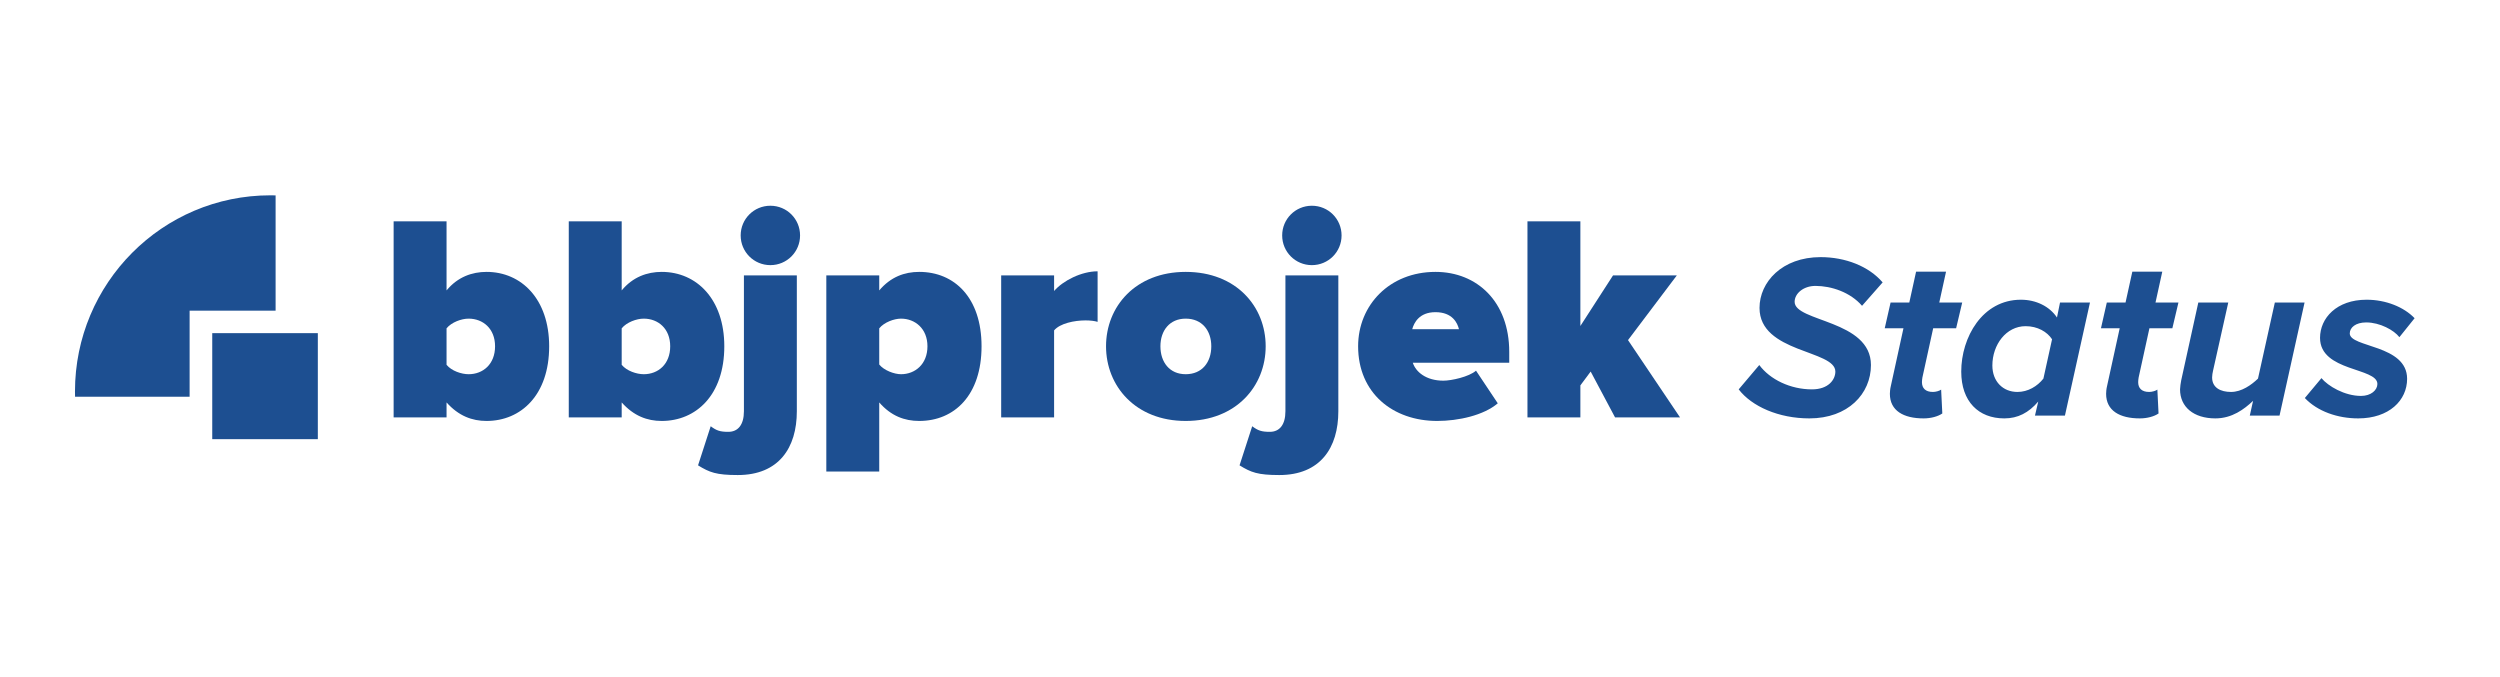
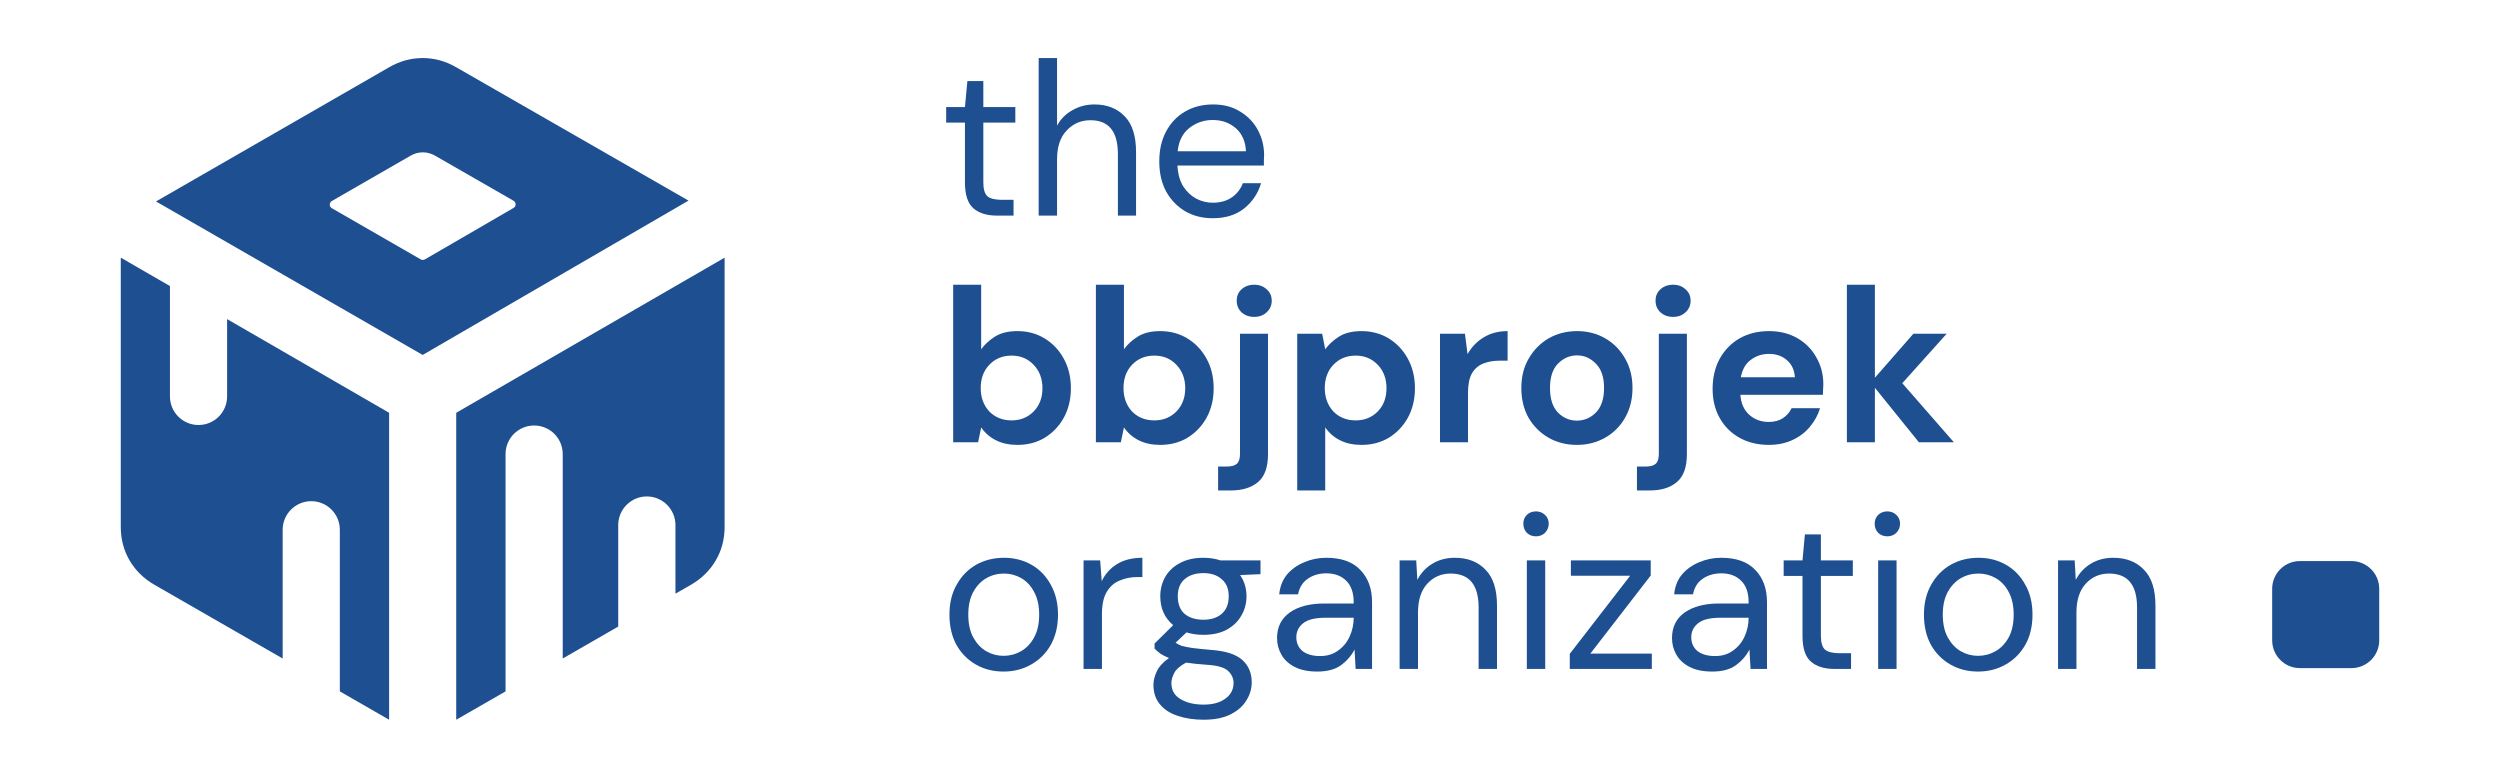
- <svg xmlns="http://www.w3.org/2000/svg" width="266" height="72" viewBox="0 0 266 72" fill="none">
-   <path d="M33.817 35.447H22.583V46.727H33.817V35.447Z" fill="#1D4F91" />
-   <path fill-rule="evenodd" clip-rule="evenodd" d="M29.324 33.054V20.79C29.137 20.785 28.95 20.782 28.762 20.782C17.285 20.782 7.978 30.125 7.978 41.651C7.978 41.839 7.981 42.028 7.986 42.216H20.175V33.055H29.323L29.324 33.054Z" fill="#1D4F91" />
-   <path d="M47.513 38.815V34.935C48.045 34.279 49.108 33.903 49.859 33.903C51.392 33.903 52.675 34.967 52.675 36.844C52.675 38.752 51.392 39.816 49.859 39.816C49.108 39.816 48.045 39.471 47.513 38.815ZM47.513 44.414V42.819C48.796 44.258 50.235 44.789 51.767 44.789C55.428 44.789 58.431 42.037 58.431 36.844C58.431 31.838 55.49 28.929 51.767 28.929C50.235 28.929 48.702 29.461 47.513 30.9V23.549H41.882V44.414H47.513Z" fill="#1D4F91" />
-   <path d="M66.148 38.815V34.935C66.68 34.279 67.744 33.903 68.494 33.903C70.027 33.903 71.31 34.967 71.31 36.844C71.31 38.752 70.027 39.816 68.494 39.816C67.744 39.816 66.68 39.471 66.148 38.815ZM66.148 44.414V42.819C67.431 44.258 68.87 44.789 70.403 44.789C74.063 44.789 77.066 42.037 77.066 36.844C77.066 31.838 74.125 28.929 70.403 28.929C68.87 28.929 67.337 29.461 66.148 30.9V23.549H60.517V44.414H66.148Z" fill="#1D4F91" />
-   <path d="M81.968 28.21C83.72 28.21 85.127 26.802 85.127 25.05C85.127 23.298 83.72 21.891 81.968 21.891C80.216 21.891 78.808 23.298 78.808 25.05C78.808 26.802 80.216 28.21 81.968 28.21ZM78.496 50.545C82.875 50.545 84.783 47.636 84.783 43.757V29.305H79.153V43.757C79.153 45.196 78.527 45.947 77.495 45.947C76.619 45.947 76.243 45.822 75.618 45.352L74.272 49.513C75.492 50.264 76.212 50.545 78.496 50.545Z" fill="#1D4F91" />
-   <path d="M97.805 44.789C101.559 44.789 104.437 42.037 104.437 36.844C104.437 31.682 101.559 28.929 97.805 28.929C96.241 28.929 94.771 29.461 93.551 30.9V29.305H87.92V50.17H93.551V42.819C94.802 44.258 96.241 44.789 97.805 44.789ZM95.866 39.816C95.146 39.816 94.052 39.409 93.551 38.783V34.935C94.083 34.279 95.146 33.903 95.866 33.903C97.367 33.903 98.681 34.967 98.681 36.844C98.681 38.752 97.367 39.816 95.866 39.816Z" fill="#1D4F91" />
-   <path d="M112.156 44.414V35.154C112.781 34.404 114.314 34.091 115.503 34.091C116.035 34.091 116.504 34.153 116.785 34.247V28.867C115.065 28.867 113.094 29.868 112.156 30.963V29.305H106.525V44.414H112.156Z" fill="#1D4F91" />
-   <path d="M126.159 44.789C131.54 44.789 134.668 41.067 134.668 36.844C134.668 32.62 131.54 28.929 126.159 28.929C120.81 28.929 117.682 32.62 117.682 36.844C117.682 41.067 120.81 44.789 126.159 44.789ZM126.159 39.816C124.439 39.816 123.469 38.533 123.469 36.844C123.469 35.186 124.439 33.903 126.159 33.903C127.911 33.903 128.881 35.186 128.881 36.844C128.881 38.533 127.911 39.816 126.159 39.816Z" fill="#1D4F91" />
-   <path d="M139.584 28.21C141.336 28.21 142.743 26.802 142.743 25.05C142.743 23.298 141.336 21.891 139.584 21.891C137.832 21.891 136.424 23.298 136.424 25.05C136.424 26.802 137.832 28.21 139.584 28.21ZM136.112 50.545C140.491 50.545 142.399 47.636 142.399 43.757V29.305H136.769V43.757C136.769 45.196 136.143 45.947 135.111 45.947C134.235 45.947 133.859 45.822 133.234 45.352L131.888 49.513C133.108 50.264 133.828 50.545 136.112 50.545Z" fill="#1D4F91" />
-   <path d="M152.919 44.789C155.171 44.789 157.861 44.195 159.363 42.913L157.048 39.44C156.297 40.097 154.42 40.504 153.576 40.504C151.73 40.504 150.635 39.565 150.322 38.596H160.583V37.438C160.583 32.12 157.173 28.929 152.731 28.929C147.851 28.929 144.504 32.464 144.504 36.844C144.504 41.818 148.195 44.789 152.919 44.789ZM155.234 35.029H150.26C150.448 34.341 151.011 33.215 152.731 33.215C154.546 33.215 155.077 34.372 155.234 35.029Z" fill="#1D4F91" />
-   <path d="M178.757 44.414L173.22 36.187L178.413 29.305H171.625L168.152 34.685V23.549H162.522V44.414H168.152V41.004L169.247 39.534L171.844 44.414H178.757Z" fill="#1D4F91" />
-   <path d="M192.518 44.517C196.627 44.517 199.068 41.902 199.068 38.839C199.068 34.032 190.949 34.256 190.949 32.115C190.949 31.218 191.895 30.421 193.165 30.421C194.859 30.421 196.876 31.094 198.121 32.538L200.313 30.048C198.843 28.329 196.353 27.358 193.713 27.358C189.604 27.358 187.213 30.023 187.213 32.762C187.213 37.569 195.282 37.22 195.282 39.536C195.282 40.383 194.56 41.429 192.792 41.429C190.501 41.429 188.334 40.383 187.188 38.839L184.997 41.429C186.391 43.247 189.255 44.517 192.518 44.517ZM204.669 44.517C205.441 44.517 206.189 44.318 206.662 43.994L206.537 41.454C206.388 41.578 205.989 41.703 205.666 41.703C204.869 41.703 204.495 41.304 204.495 40.657C204.495 40.507 204.52 40.308 204.545 40.159L205.69 34.929H208.131L208.779 32.189H206.338L207.06 28.902H203.872L203.15 32.189H201.158L200.535 34.929H202.528L201.183 41.08C201.108 41.379 201.083 41.728 201.083 41.902C201.083 43.695 202.528 44.517 204.669 44.517ZM215.027 31.89C210.918 31.89 208.676 35.9 208.676 39.536C208.676 42.724 210.519 44.517 213.259 44.517C214.703 44.517 215.849 43.919 216.87 42.724L216.521 44.218H219.709L222.373 32.189H219.186L218.862 33.783C218.065 32.588 216.621 31.89 215.027 31.89ZM215.525 34.705C216.795 34.705 217.816 35.302 218.339 36.099L217.418 40.283C216.77 41.105 215.774 41.703 214.653 41.703C213.134 41.703 211.988 40.607 211.988 38.889C211.988 36.672 213.458 34.705 215.525 34.705ZM227.676 44.517C228.449 44.517 229.196 44.318 229.669 43.994L229.544 41.454C229.395 41.578 228.996 41.703 228.673 41.703C227.876 41.703 227.502 41.304 227.502 40.657C227.502 40.507 227.527 40.308 227.552 40.159L228.698 34.929H231.138L231.786 32.189H229.345L230.067 28.902H226.88L226.157 32.189H224.165L223.542 34.929H225.535L224.19 41.08C224.115 41.379 224.09 41.728 224.09 41.902C224.09 43.695 225.535 44.517 227.676 44.517ZM233.9 32.189L232.082 40.458C232.032 40.682 231.957 41.23 231.957 41.429C231.957 43.297 233.402 44.517 235.718 44.517C237.486 44.517 238.781 43.546 239.727 42.649L239.379 44.218H242.542L245.206 32.189H242.043L240.25 40.283C239.553 40.956 238.507 41.703 237.386 41.703C236.266 41.703 235.369 41.254 235.369 40.159C235.369 39.934 235.419 39.661 235.469 39.436L237.088 32.189H233.9ZM250.912 44.517C254.199 44.517 256.117 42.599 256.117 40.308C256.117 36.647 250.015 36.996 250.015 35.477C250.015 34.854 250.638 34.306 251.759 34.306C253.228 34.306 254.722 35.128 255.295 35.875L256.914 33.858C255.768 32.663 253.851 31.89 251.808 31.89C248.596 31.89 246.852 33.858 246.852 35.95C246.852 39.561 252.954 39.088 252.954 40.856C252.954 41.504 252.282 42.126 251.211 42.126C249.467 42.126 247.699 41.08 247.002 40.233L245.234 42.35C246.579 43.77 248.72 44.517 250.912 44.517Z" fill="#1D4F91" />
+ <svg xmlns="http://www.w3.org/2000/svg" width="45" height="14" viewBox="0 0 45 14" fill="none">
+   <path d="M17.945 3.881C17.766 3.881 17.625 3.838 17.523 3.751C17.421 3.664 17.369 3.508 17.369 3.282V2.207H17.031V1.927H17.369L17.413 1.459H17.7V1.927H18.276V2.207H17.7V3.282C17.7 3.406 17.725 3.49 17.775 3.534C17.825 3.576 17.913 3.597 18.039 3.597H18.244V3.881H17.945Z" fill="#1D4F91" />
+   <path d="M18.696 3.881V1.045H19.027V2.262C19.092 2.141 19.186 2.048 19.306 1.982C19.427 1.914 19.558 1.88 19.7 1.88C19.926 1.88 20.107 1.951 20.244 2.093C20.381 2.232 20.449 2.447 20.449 2.739V3.881H20.122V2.774C20.122 2.367 19.958 2.164 19.629 2.164C19.459 2.164 19.316 2.225 19.2 2.349C19.084 2.47 19.027 2.643 19.027 2.869V3.881H18.696Z" fill="#1D4F91" />
+   <path d="M21.828 3.928C21.642 3.928 21.477 3.886 21.332 3.802C21.188 3.716 21.073 3.596 20.989 3.444C20.908 3.292 20.867 3.112 20.867 2.904C20.867 2.699 20.908 2.521 20.989 2.368C21.071 2.214 21.184 2.094 21.328 2.01C21.475 1.923 21.645 1.88 21.836 1.88C22.025 1.88 22.188 1.923 22.325 2.01C22.464 2.094 22.57 2.206 22.644 2.345C22.717 2.484 22.754 2.634 22.754 2.794C22.754 2.823 22.753 2.852 22.75 2.881C22.75 2.909 22.75 2.942 22.75 2.979H21.194C21.202 3.129 21.236 3.253 21.297 3.353C21.36 3.45 21.437 3.524 21.529 3.574C21.624 3.624 21.723 3.649 21.828 3.649C21.965 3.649 22.079 3.617 22.171 3.554C22.263 3.491 22.33 3.406 22.372 3.298H22.699C22.646 3.479 22.545 3.63 22.396 3.751C22.249 3.869 22.06 3.928 21.828 3.928ZM21.828 2.16C21.671 2.16 21.53 2.208 21.407 2.305C21.286 2.4 21.217 2.539 21.198 2.723H22.427C22.419 2.547 22.359 2.409 22.246 2.309C22.133 2.21 21.994 2.16 21.828 2.16Z" fill="#1D4F91" />
+   <path d="M18.315 8.008C18.168 8.008 18.039 7.981 17.929 7.926C17.819 7.871 17.729 7.793 17.661 7.693L17.606 7.961H17.157V5.125H17.661V6.287C17.724 6.2 17.807 6.124 17.909 6.059C18.014 5.993 18.149 5.96 18.315 5.96C18.499 5.96 18.663 6.005 18.807 6.094C18.952 6.183 19.066 6.305 19.15 6.46C19.234 6.615 19.276 6.791 19.276 6.988C19.276 7.185 19.234 7.361 19.15 7.516C19.066 7.668 18.952 7.789 18.807 7.878C18.663 7.965 18.499 8.008 18.315 8.008ZM18.209 7.567C18.369 7.567 18.501 7.513 18.606 7.406C18.711 7.298 18.764 7.159 18.764 6.988C18.764 6.817 18.711 6.677 18.606 6.567C18.501 6.456 18.369 6.401 18.209 6.401C18.046 6.401 17.912 6.456 17.807 6.567C17.704 6.674 17.653 6.814 17.653 6.984C17.653 7.155 17.704 7.295 17.807 7.406C17.912 7.513 18.046 7.567 18.209 7.567Z" fill="#1D4F91" />
+   <path d="M20.884 8.008C20.737 8.008 20.609 7.981 20.498 7.926C20.388 7.871 20.299 7.793 20.231 7.693L20.175 7.961H19.726V5.125H20.231V6.287C20.294 6.2 20.376 6.124 20.479 6.059C20.584 5.993 20.719 5.96 20.884 5.96C21.068 5.96 21.233 6.005 21.377 6.094C21.521 6.183 21.636 6.305 21.72 6.46C21.804 6.615 21.846 6.791 21.846 6.988C21.846 7.185 21.804 7.361 21.72 7.516C21.636 7.668 21.521 7.789 21.377 7.878C21.233 7.965 21.068 8.008 20.884 8.008ZM20.778 7.567C20.938 7.567 21.071 7.513 21.176 7.406C21.281 7.298 21.334 7.159 21.334 6.988C21.334 6.817 21.281 6.677 21.176 6.567C21.071 6.456 20.938 6.401 20.778 6.401C20.615 6.401 20.481 6.456 20.376 6.567C20.274 6.674 20.223 6.814 20.223 6.984C20.223 7.155 20.274 7.295 20.376 7.406C20.481 7.513 20.615 7.567 20.778 7.567Z" fill="#1D4F91" />
+   <path d="M22.576 5.704C22.484 5.704 22.408 5.676 22.347 5.621C22.29 5.566 22.261 5.497 22.261 5.413C22.261 5.328 22.29 5.26 22.347 5.208C22.408 5.153 22.484 5.125 22.576 5.125C22.668 5.125 22.742 5.153 22.8 5.208C22.861 5.26 22.891 5.328 22.891 5.413C22.891 5.497 22.861 5.566 22.8 5.621C22.742 5.676 22.668 5.704 22.576 5.704ZM21.926 8.828V8.398H22.079C22.166 8.398 22.228 8.381 22.265 8.347C22.301 8.313 22.32 8.255 22.32 8.174V6.007H22.824V8.174C22.824 8.41 22.764 8.578 22.643 8.678C22.524 8.778 22.363 8.828 22.158 8.828H21.926Z" fill="#1D4F91" />
+   <path d="M23.35 8.828V6.007H23.799L23.854 6.287C23.917 6.2 24 6.124 24.102 6.059C24.207 5.993 24.343 5.96 24.508 5.96C24.692 5.96 24.856 6.005 25.001 6.094C25.145 6.183 25.259 6.305 25.343 6.46C25.427 6.615 25.469 6.791 25.469 6.988C25.469 7.185 25.427 7.361 25.343 7.516C25.259 7.668 25.145 7.789 25.001 7.878C24.856 7.965 24.692 8.008 24.508 8.008C24.361 8.008 24.233 7.981 24.122 7.926C24.012 7.871 23.923 7.793 23.854 7.693V8.828H23.35ZM24.402 7.567C24.562 7.567 24.695 7.513 24.8 7.406C24.905 7.298 24.957 7.159 24.957 6.988C24.957 6.817 24.905 6.677 24.8 6.567C24.695 6.456 24.562 6.401 24.402 6.401C24.239 6.401 24.105 6.456 24 6.567C23.898 6.674 23.846 6.814 23.846 6.984C23.846 7.155 23.898 7.295 24 7.406C24.105 7.513 24.239 7.567 24.402 7.567Z" fill="#1D4F91" />
+   <path d="M25.92 7.961V6.007H26.369L26.416 6.374C26.487 6.248 26.583 6.148 26.704 6.074C26.827 5.998 26.971 5.96 27.137 5.96V6.492H26.995C26.885 6.492 26.786 6.509 26.7 6.543C26.613 6.577 26.545 6.636 26.495 6.72C26.448 6.804 26.424 6.921 26.424 7.071V7.961H25.92Z" fill="#1D4F91" />
+   <path d="M28.384 8.008C28.195 8.008 28.025 7.965 27.872 7.878C27.723 7.792 27.603 7.672 27.514 7.52C27.427 7.365 27.384 7.186 27.384 6.984C27.384 6.782 27.428 6.605 27.518 6.452C27.607 6.298 27.727 6.177 27.876 6.09C28.029 6.003 28.199 5.96 28.388 5.96C28.575 5.96 28.743 6.003 28.893 6.09C29.045 6.177 29.164 6.298 29.251 6.452C29.34 6.605 29.385 6.782 29.385 6.984C29.385 7.186 29.34 7.365 29.251 7.52C29.164 7.672 29.045 7.792 28.893 7.878C28.74 7.965 28.571 8.008 28.384 8.008ZM28.384 7.571C28.516 7.571 28.63 7.523 28.727 7.425C28.824 7.326 28.873 7.179 28.873 6.984C28.873 6.79 28.824 6.644 28.727 6.547C28.63 6.447 28.517 6.397 28.388 6.397C28.254 6.397 28.139 6.447 28.042 6.547C27.947 6.644 27.9 6.79 27.9 6.984C27.9 7.179 27.947 7.326 28.042 7.425C28.139 7.523 28.253 7.571 28.384 7.571Z" fill="#1D4F91" />
+   <path d="M30.116 5.704C30.023 5.704 29.947 5.676 29.887 5.621C29.829 5.566 29.8 5.497 29.8 5.413C29.8 5.328 29.829 5.26 29.887 5.208C29.947 5.153 30.023 5.125 30.116 5.125C30.207 5.125 30.282 5.153 30.34 5.208C30.4 5.26 30.431 5.328 30.431 5.413C30.431 5.497 30.4 5.566 30.34 5.621C30.282 5.676 30.207 5.704 30.116 5.704ZM29.465 8.828V8.398H29.619C29.706 8.398 29.767 8.381 29.804 8.347C29.841 8.313 29.859 8.255 29.859 8.174V6.007H30.364V8.174C30.364 8.41 30.303 8.578 30.182 8.678C30.064 8.778 29.903 8.828 29.698 8.828H29.465Z" fill="#1D4F91" />
+   <path d="M31.839 8.008C31.642 8.008 31.468 7.966 31.315 7.882C31.163 7.798 31.043 7.68 30.957 7.528C30.87 7.375 30.827 7.2 30.827 7C30.827 6.798 30.869 6.618 30.953 6.46C31.04 6.303 31.158 6.181 31.307 6.094C31.46 6.005 31.638 5.96 31.843 5.96C32.035 5.96 32.204 6.002 32.351 6.086C32.498 6.17 32.612 6.286 32.694 6.433C32.778 6.577 32.82 6.739 32.82 6.917C32.82 6.946 32.819 6.976 32.816 7.008C32.816 7.039 32.815 7.072 32.812 7.106H31.327C31.337 7.259 31.39 7.378 31.485 7.465C31.582 7.551 31.699 7.595 31.835 7.595C31.938 7.595 32.023 7.572 32.091 7.528C32.162 7.481 32.215 7.42 32.249 7.347H32.761C32.724 7.47 32.662 7.583 32.576 7.685C32.492 7.785 32.387 7.864 32.261 7.922C32.137 7.979 31.997 8.008 31.839 8.008ZM31.843 6.37C31.72 6.37 31.611 6.405 31.516 6.476C31.422 6.544 31.361 6.649 31.335 6.791H32.308C32.3 6.663 32.253 6.56 32.166 6.484C32.079 6.408 31.972 6.37 31.843 6.37Z" fill="#1D4F91" />
+   <path d="M33.244 7.961V5.125H33.748V6.799L34.441 6.007H35.04L34.241 6.898L35.17 7.961H34.54L33.748 6.98V7.961H33.244Z" fill="#1D4F91" />
+   <path d="M18.063 12.088C17.879 12.088 17.713 12.046 17.566 11.962C17.419 11.878 17.302 11.76 17.216 11.608C17.132 11.453 17.09 11.272 17.09 11.064C17.09 10.857 17.133 10.677 17.22 10.525C17.306 10.37 17.423 10.25 17.57 10.166C17.72 10.082 17.887 10.04 18.071 10.04C18.255 10.04 18.42 10.082 18.567 10.166C18.714 10.25 18.83 10.37 18.914 10.525C19 10.677 19.044 10.857 19.044 11.064C19.044 11.272 19 11.453 18.914 11.608C18.827 11.76 18.709 11.878 18.559 11.962C18.412 12.046 18.247 12.088 18.063 12.088ZM18.063 11.805C18.176 11.805 18.281 11.777 18.378 11.722C18.475 11.667 18.554 11.584 18.614 11.474C18.675 11.364 18.705 11.227 18.705 11.064C18.705 10.901 18.675 10.765 18.614 10.655C18.556 10.544 18.479 10.462 18.382 10.406C18.285 10.351 18.181 10.324 18.071 10.324C17.958 10.324 17.853 10.351 17.756 10.406C17.658 10.462 17.58 10.544 17.519 10.655C17.459 10.765 17.429 10.901 17.429 11.064C17.429 11.227 17.459 11.364 17.519 11.474C17.58 11.584 17.657 11.667 17.752 11.722C17.849 11.777 17.953 11.805 18.063 11.805Z" fill="#1D4F91" />
+   <path d="M19.504 12.041V10.087H19.803L19.831 10.462C19.891 10.333 19.983 10.23 20.106 10.154C20.23 10.078 20.382 10.04 20.563 10.04V10.387H20.473C20.357 10.387 20.251 10.408 20.154 10.45C20.056 10.489 19.979 10.557 19.921 10.655C19.863 10.752 19.835 10.886 19.835 11.056V12.041H19.504Z" fill="#1D4F91" />
+   <path d="M21.661 11.427C21.55 11.427 21.449 11.412 21.357 11.383L21.16 11.569C21.189 11.589 21.225 11.608 21.267 11.624C21.311 11.637 21.374 11.65 21.456 11.663C21.537 11.674 21.651 11.685 21.798 11.698C22.061 11.717 22.249 11.777 22.362 11.88C22.475 11.982 22.531 12.116 22.531 12.281C22.531 12.394 22.5 12.502 22.437 12.604C22.376 12.707 22.282 12.791 22.153 12.857C22.027 12.922 21.864 12.955 21.665 12.955C21.489 12.955 21.332 12.931 21.196 12.884C21.059 12.839 20.953 12.77 20.877 12.675C20.8 12.583 20.762 12.467 20.762 12.325C20.762 12.251 20.782 12.171 20.822 12.085C20.861 12 20.934 11.92 21.042 11.844C20.984 11.821 20.934 11.796 20.892 11.769C20.853 11.741 20.816 11.709 20.782 11.675V11.584L21.117 11.253C20.962 11.122 20.885 10.949 20.885 10.733C20.885 10.605 20.915 10.488 20.975 10.383C21.036 10.278 21.123 10.195 21.239 10.135C21.355 10.072 21.495 10.04 21.661 10.04C21.773 10.04 21.876 10.056 21.968 10.087H22.689V10.335L22.322 10.351C22.398 10.462 22.437 10.589 22.437 10.733C22.437 10.862 22.405 10.979 22.342 11.084C22.282 11.189 22.194 11.273 22.078 11.336C21.965 11.396 21.826 11.427 21.661 11.427ZM21.661 11.155C21.8 11.155 21.91 11.119 21.991 11.049C22.076 10.975 22.117 10.87 22.117 10.733C22.117 10.599 22.076 10.497 21.991 10.426C21.91 10.353 21.8 10.316 21.661 10.316C21.519 10.316 21.406 10.353 21.322 10.426C21.24 10.497 21.2 10.599 21.2 10.733C21.2 10.87 21.24 10.975 21.322 11.049C21.406 11.119 21.519 11.155 21.661 11.155ZM21.085 12.293C21.085 12.425 21.141 12.522 21.251 12.585C21.361 12.65 21.499 12.683 21.665 12.683C21.827 12.683 21.957 12.648 22.055 12.577C22.154 12.506 22.204 12.411 22.204 12.293C22.204 12.209 22.17 12.136 22.102 12.073C22.034 12.012 21.907 11.977 21.724 11.966C21.579 11.956 21.454 11.943 21.349 11.927C21.242 11.985 21.171 12.046 21.137 12.112C21.102 12.18 21.085 12.241 21.085 12.293Z" fill="#1D4F91" />
+   <path d="M23.712 12.088C23.549 12.088 23.414 12.061 23.306 12.006C23.198 11.95 23.118 11.877 23.066 11.785C23.013 11.693 22.987 11.593 22.987 11.486C22.987 11.286 23.063 11.133 23.216 11.025C23.368 10.917 23.575 10.863 23.838 10.863H24.366V10.84C24.366 10.669 24.321 10.54 24.232 10.454C24.143 10.364 24.023 10.32 23.873 10.32C23.745 10.32 23.633 10.353 23.539 10.418C23.447 10.481 23.389 10.575 23.365 10.698H23.026C23.04 10.556 23.087 10.437 23.168 10.339C23.252 10.242 23.356 10.169 23.48 10.119C23.603 10.066 23.734 10.04 23.873 10.04C24.146 10.04 24.351 10.114 24.488 10.261C24.627 10.405 24.697 10.598 24.697 10.84V12.041H24.401L24.382 11.691C24.326 11.801 24.245 11.895 24.137 11.974C24.032 12.05 23.89 12.088 23.712 12.088ZM23.763 11.809C23.889 11.809 23.997 11.776 24.086 11.71C24.178 11.645 24.248 11.559 24.295 11.454C24.342 11.349 24.366 11.239 24.366 11.123V11.119H23.866C23.671 11.119 23.533 11.153 23.452 11.222C23.373 11.287 23.334 11.37 23.334 11.47C23.334 11.572 23.37 11.655 23.444 11.718C23.52 11.778 23.627 11.809 23.763 11.809Z" fill="#1D4F91" />
+   <path d="M25.193 12.041V10.087H25.492L25.512 10.438C25.575 10.315 25.666 10.217 25.784 10.146C25.902 10.075 26.036 10.04 26.186 10.04C26.417 10.04 26.601 10.111 26.737 10.253C26.876 10.392 26.946 10.607 26.946 10.899V12.041H26.615V10.934C26.615 10.527 26.447 10.324 26.111 10.324C25.943 10.324 25.802 10.385 25.689 10.509C25.579 10.63 25.524 10.803 25.524 11.029V12.041H25.193Z" fill="#1D4F91" />
+   <path d="M27.648 9.654C27.582 9.654 27.527 9.633 27.483 9.591C27.441 9.546 27.42 9.491 27.42 9.426C27.42 9.363 27.441 9.31 27.483 9.268C27.527 9.226 27.582 9.205 27.648 9.205C27.711 9.205 27.765 9.226 27.81 9.268C27.854 9.31 27.877 9.363 27.877 9.426C27.877 9.491 27.854 9.546 27.81 9.591C27.765 9.633 27.711 9.654 27.648 9.654ZM27.483 12.041V10.087H27.814V12.041H27.483Z" fill="#1D4F91" />
+   <path d="M28.256 12.041V11.769L29.343 10.363H28.276V10.087H29.713V10.359L28.626 11.765H29.733V12.041H28.256Z" fill="#1D4F91" />
+   <path d="M30.821 12.088C30.658 12.088 30.523 12.061 30.415 12.006C30.307 11.95 30.227 11.877 30.175 11.785C30.122 11.693 30.096 11.593 30.096 11.486C30.096 11.286 30.172 11.133 30.324 11.025C30.477 10.917 30.684 10.863 30.947 10.863H31.475V10.84C31.475 10.669 31.43 10.54 31.341 10.454C31.252 10.364 31.132 10.32 30.982 10.32C30.854 10.32 30.742 10.353 30.648 10.418C30.555 10.481 30.498 10.575 30.474 10.698H30.135C30.148 10.556 30.196 10.437 30.277 10.339C30.361 10.242 30.465 10.169 30.588 10.119C30.712 10.066 30.843 10.04 30.982 10.04C31.255 10.04 31.46 10.114 31.597 10.261C31.736 10.405 31.806 10.598 31.806 10.84V12.041H31.51L31.49 11.691C31.435 11.801 31.354 11.895 31.246 11.974C31.141 12.05 30.999 12.088 30.821 12.088ZM30.872 11.809C30.998 11.809 31.106 11.776 31.195 11.71C31.287 11.645 31.357 11.559 31.404 11.454C31.451 11.349 31.475 11.239 31.475 11.123V11.119H30.974C30.78 11.119 30.642 11.153 30.561 11.222C30.482 11.287 30.443 11.37 30.443 11.47C30.443 11.572 30.479 11.655 30.553 11.718C30.629 11.778 30.735 11.809 30.872 11.809Z" fill="#1D4F91" />
+   <path d="M33.02 12.041C32.842 12.041 32.701 11.998 32.599 11.911C32.496 11.825 32.445 11.668 32.445 11.442V10.367H32.106V10.087H32.445L32.488 9.619H32.776V10.087H33.351V10.367H32.776V11.442C32.776 11.566 32.801 11.65 32.851 11.694C32.901 11.736 32.989 11.758 33.115 11.758H33.319V12.041H33.02Z" fill="#1D4F91" />
+   <path d="M33.972 9.654C33.907 9.654 33.852 9.633 33.807 9.591C33.765 9.546 33.744 9.491 33.744 9.426C33.744 9.363 33.765 9.31 33.807 9.268C33.852 9.226 33.907 9.205 33.972 9.205C34.035 9.205 34.089 9.226 34.134 9.268C34.178 9.31 34.201 9.363 34.201 9.426C34.201 9.491 34.178 9.546 34.134 9.591C34.089 9.633 34.035 9.654 33.972 9.654ZM33.807 12.041V10.087H34.138V12.041H33.807Z" fill="#1D4F91" />
+   <path d="M35.604 12.088C35.42 12.088 35.255 12.046 35.108 11.962C34.961 11.878 34.844 11.76 34.757 11.608C34.673 11.453 34.631 11.272 34.631 11.064C34.631 10.857 34.675 10.677 34.761 10.525C34.848 10.37 34.965 10.25 35.112 10.166C35.261 10.082 35.428 10.04 35.612 10.04C35.796 10.04 35.961 10.082 36.108 10.166C36.255 10.25 36.371 10.37 36.455 10.525C36.542 10.677 36.585 10.857 36.585 11.064C36.585 11.272 36.542 11.453 36.455 11.608C36.368 11.76 36.25 11.878 36.1 11.962C35.953 12.046 35.788 12.088 35.604 12.088ZM35.604 11.805C35.717 11.805 35.822 11.777 35.919 11.722C36.016 11.667 36.095 11.584 36.156 11.474C36.216 11.364 36.246 11.227 36.246 11.064C36.246 10.901 36.216 10.765 36.156 10.655C36.098 10.544 36.02 10.462 35.923 10.406C35.826 10.351 35.722 10.324 35.612 10.324C35.499 10.324 35.394 10.351 35.297 10.406C35.2 10.462 35.121 10.544 35.06 10.655C35 10.765 34.97 10.901 34.97 11.064C34.97 11.227 35 11.364 35.06 11.474C35.121 11.584 35.198 11.667 35.293 11.722C35.39 11.777 35.494 11.805 35.604 11.805Z" fill="#1D4F91" />
+   <path d="M37.045 12.041V10.087H37.344L37.364 10.438C37.427 10.315 37.518 10.217 37.636 10.146C37.754 10.075 37.888 10.04 38.038 10.04C38.269 10.04 38.453 10.111 38.589 10.253C38.728 10.392 38.798 10.607 38.798 10.899V12.041H38.467V10.934C38.467 10.527 38.299 10.324 37.963 10.324C37.795 10.324 37.654 10.385 37.541 10.509C37.431 10.63 37.376 10.803 37.376 11.029V12.041H37.045Z" fill="#1D4F91" />
+   <rect x="40.899" y="10.099" width="1.927" height="1.927" rx="0.5" fill="#1D4F91" />
+   <path d="M7.004 12.955V7.43L4.088 5.744V7.135C4.088 7.42 3.858 7.65 3.573 7.65C3.289 7.65 3.059 7.42 3.059 7.135V5.149L2.174 4.638V9.483C2.174 9.705 2.227 9.906 2.332 10.087C2.438 10.268 2.586 10.414 2.778 10.525L5.088 11.853V9.536C5.088 9.252 5.319 9.021 5.603 9.021C5.887 9.021 6.117 9.252 6.117 9.536V12.445L7.004 12.955Z" fill="#1D4F91" />
+   <path d="M12.439 10.525C12.63 10.414 12.778 10.268 12.884 10.087C12.99 9.906 13.043 9.705 13.043 9.483V4.638L8.212 7.43V12.955L9.1 12.445V8.173C9.1 7.889 9.33 7.659 9.614 7.659C9.899 7.659 10.129 7.889 10.129 8.173V11.853L11.128 11.278V9.451C11.128 9.167 11.359 8.936 11.643 8.936C11.927 8.936 12.158 9.167 12.158 9.451V10.686L12.439 10.525Z" fill="#1D4F91" />
+   <path fill-rule="evenodd" clip-rule="evenodd" d="M8.212 1.211L12.393 3.611L7.608 6.389L2.808 3.626L7.004 1.211C7.196 1.1 7.397 1.045 7.608 1.045C7.82 1.045 8.021 1.1 8.212 1.211ZM7.831 2.802L9.243 3.613C9.294 3.642 9.294 3.714 9.244 3.743L7.648 4.669C7.625 4.682 7.597 4.682 7.573 4.669L5.973 3.748C5.923 3.719 5.923 3.647 5.973 3.618L7.391 2.802C7.46 2.762 7.534 2.742 7.611 2.742C7.688 2.742 7.761 2.762 7.831 2.802Z" fill="#1D4F91" />
</svg>
